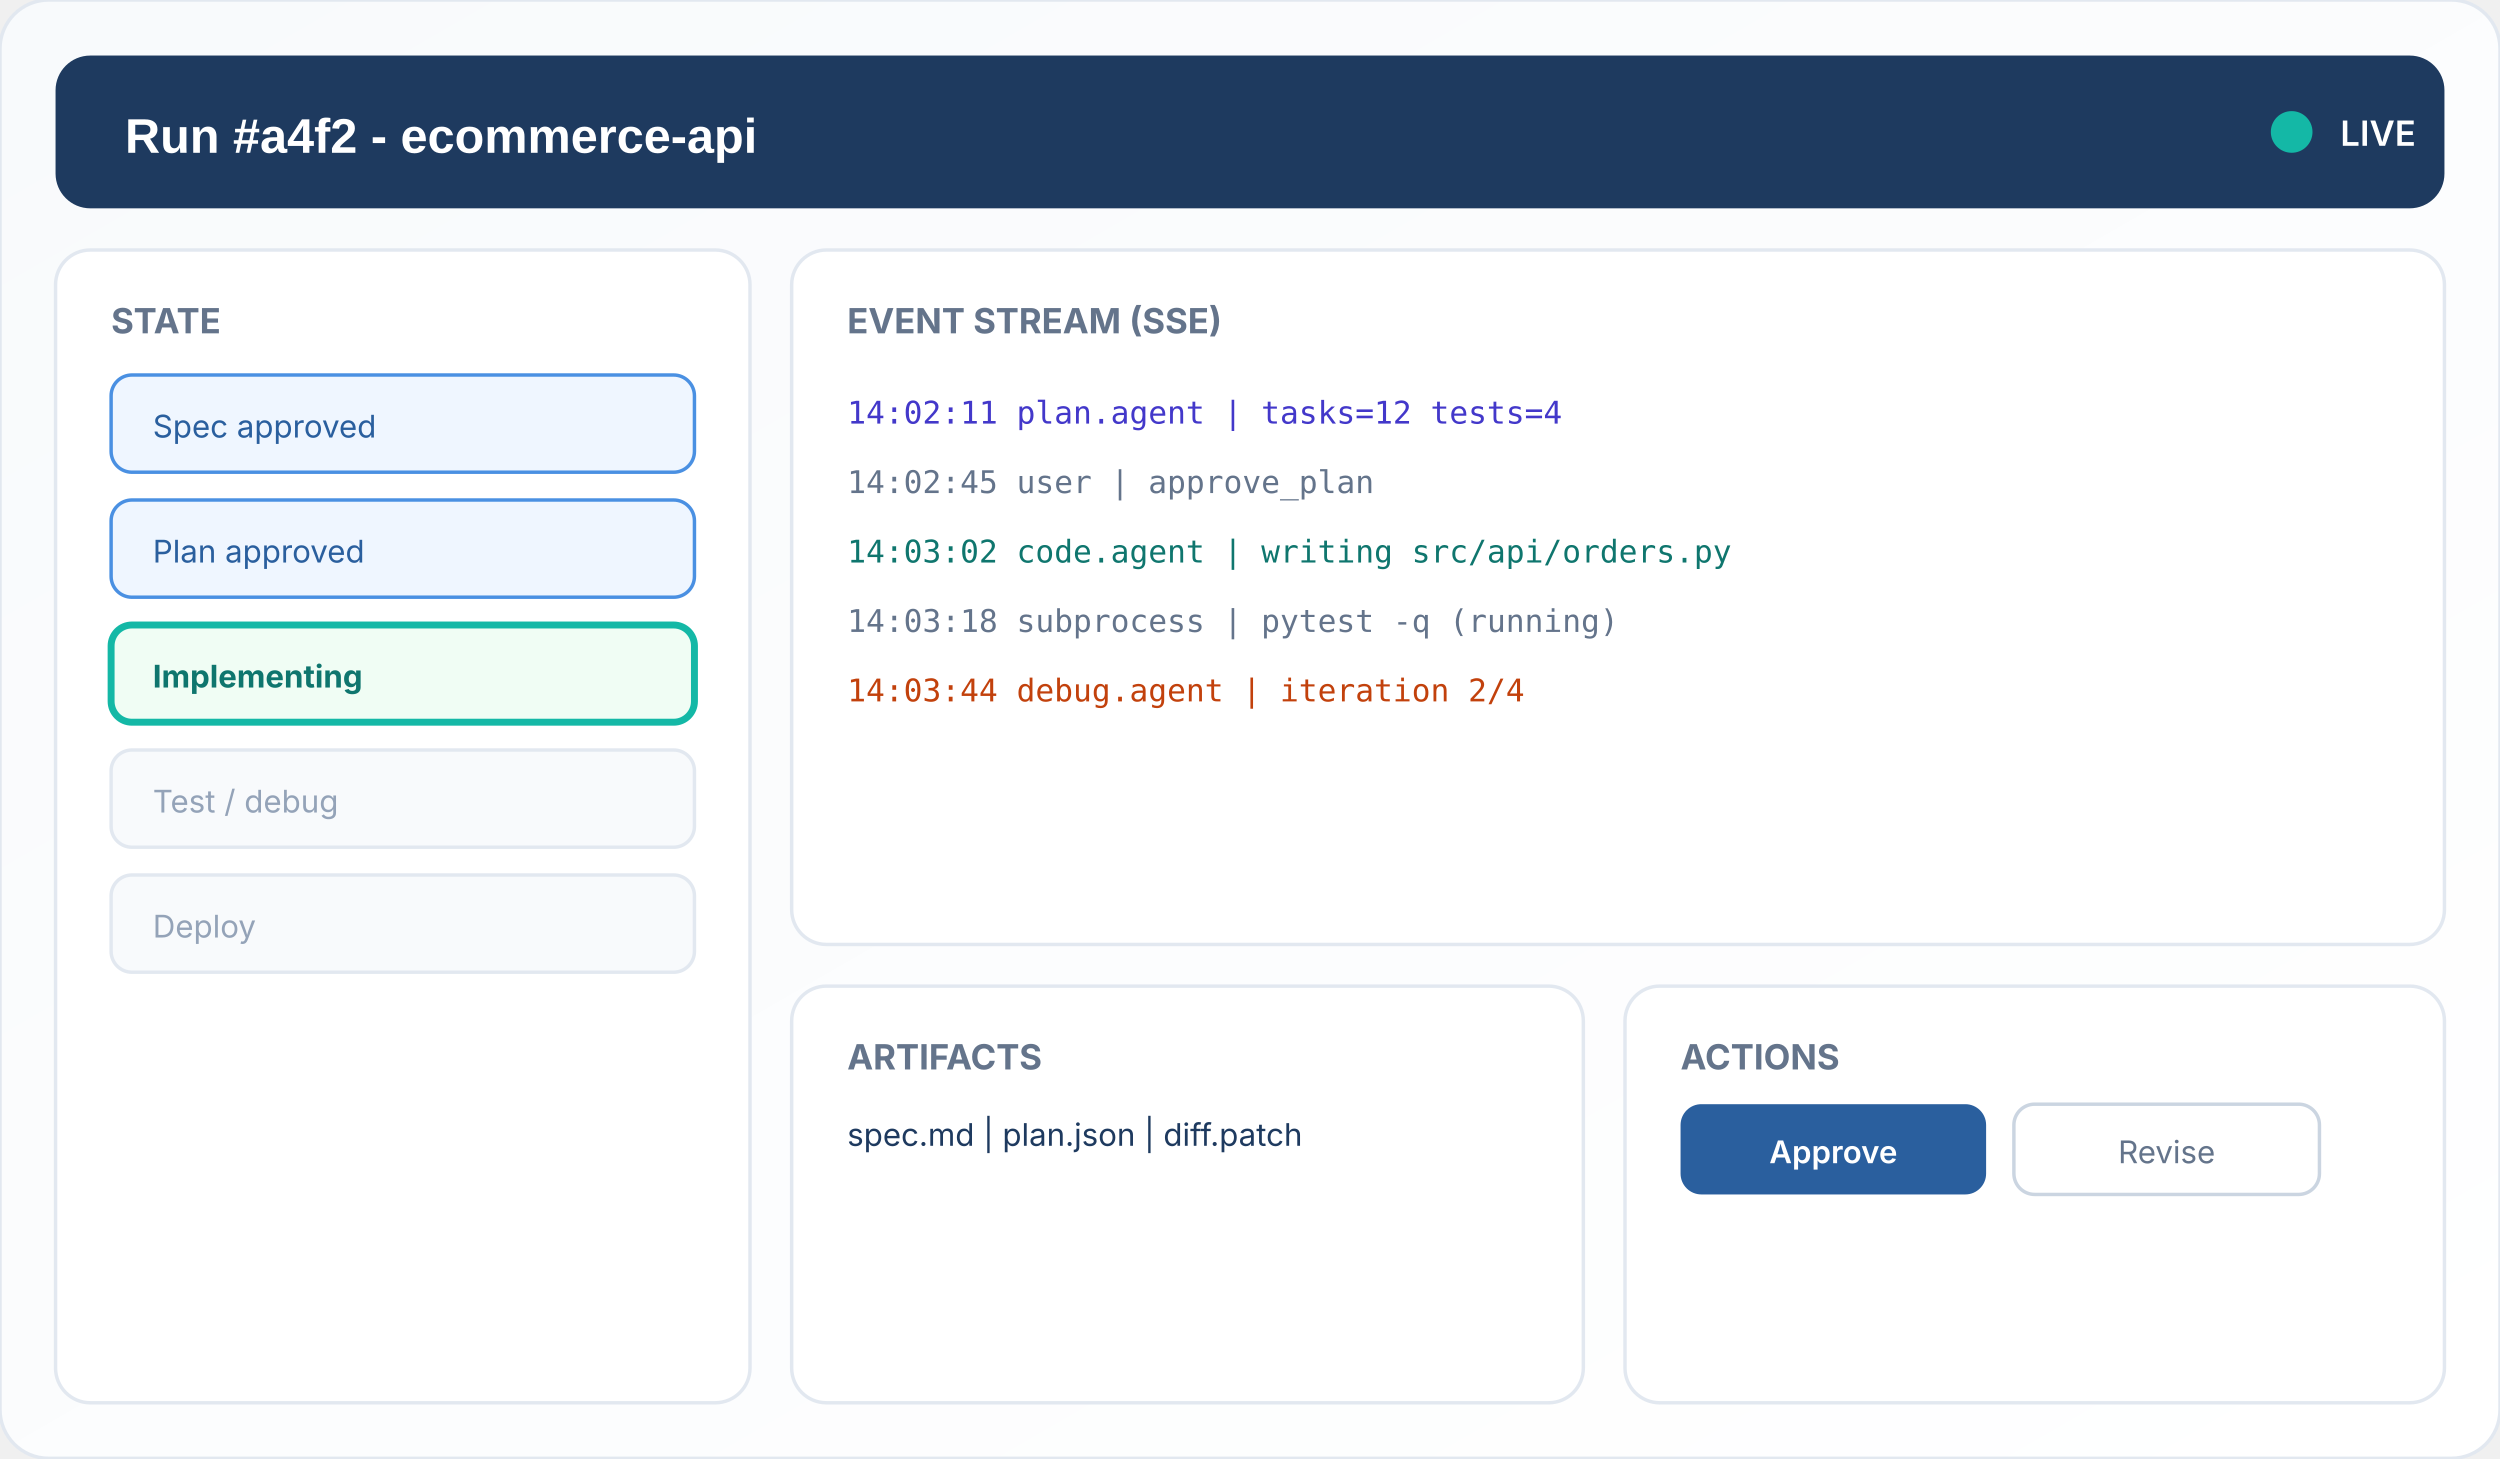
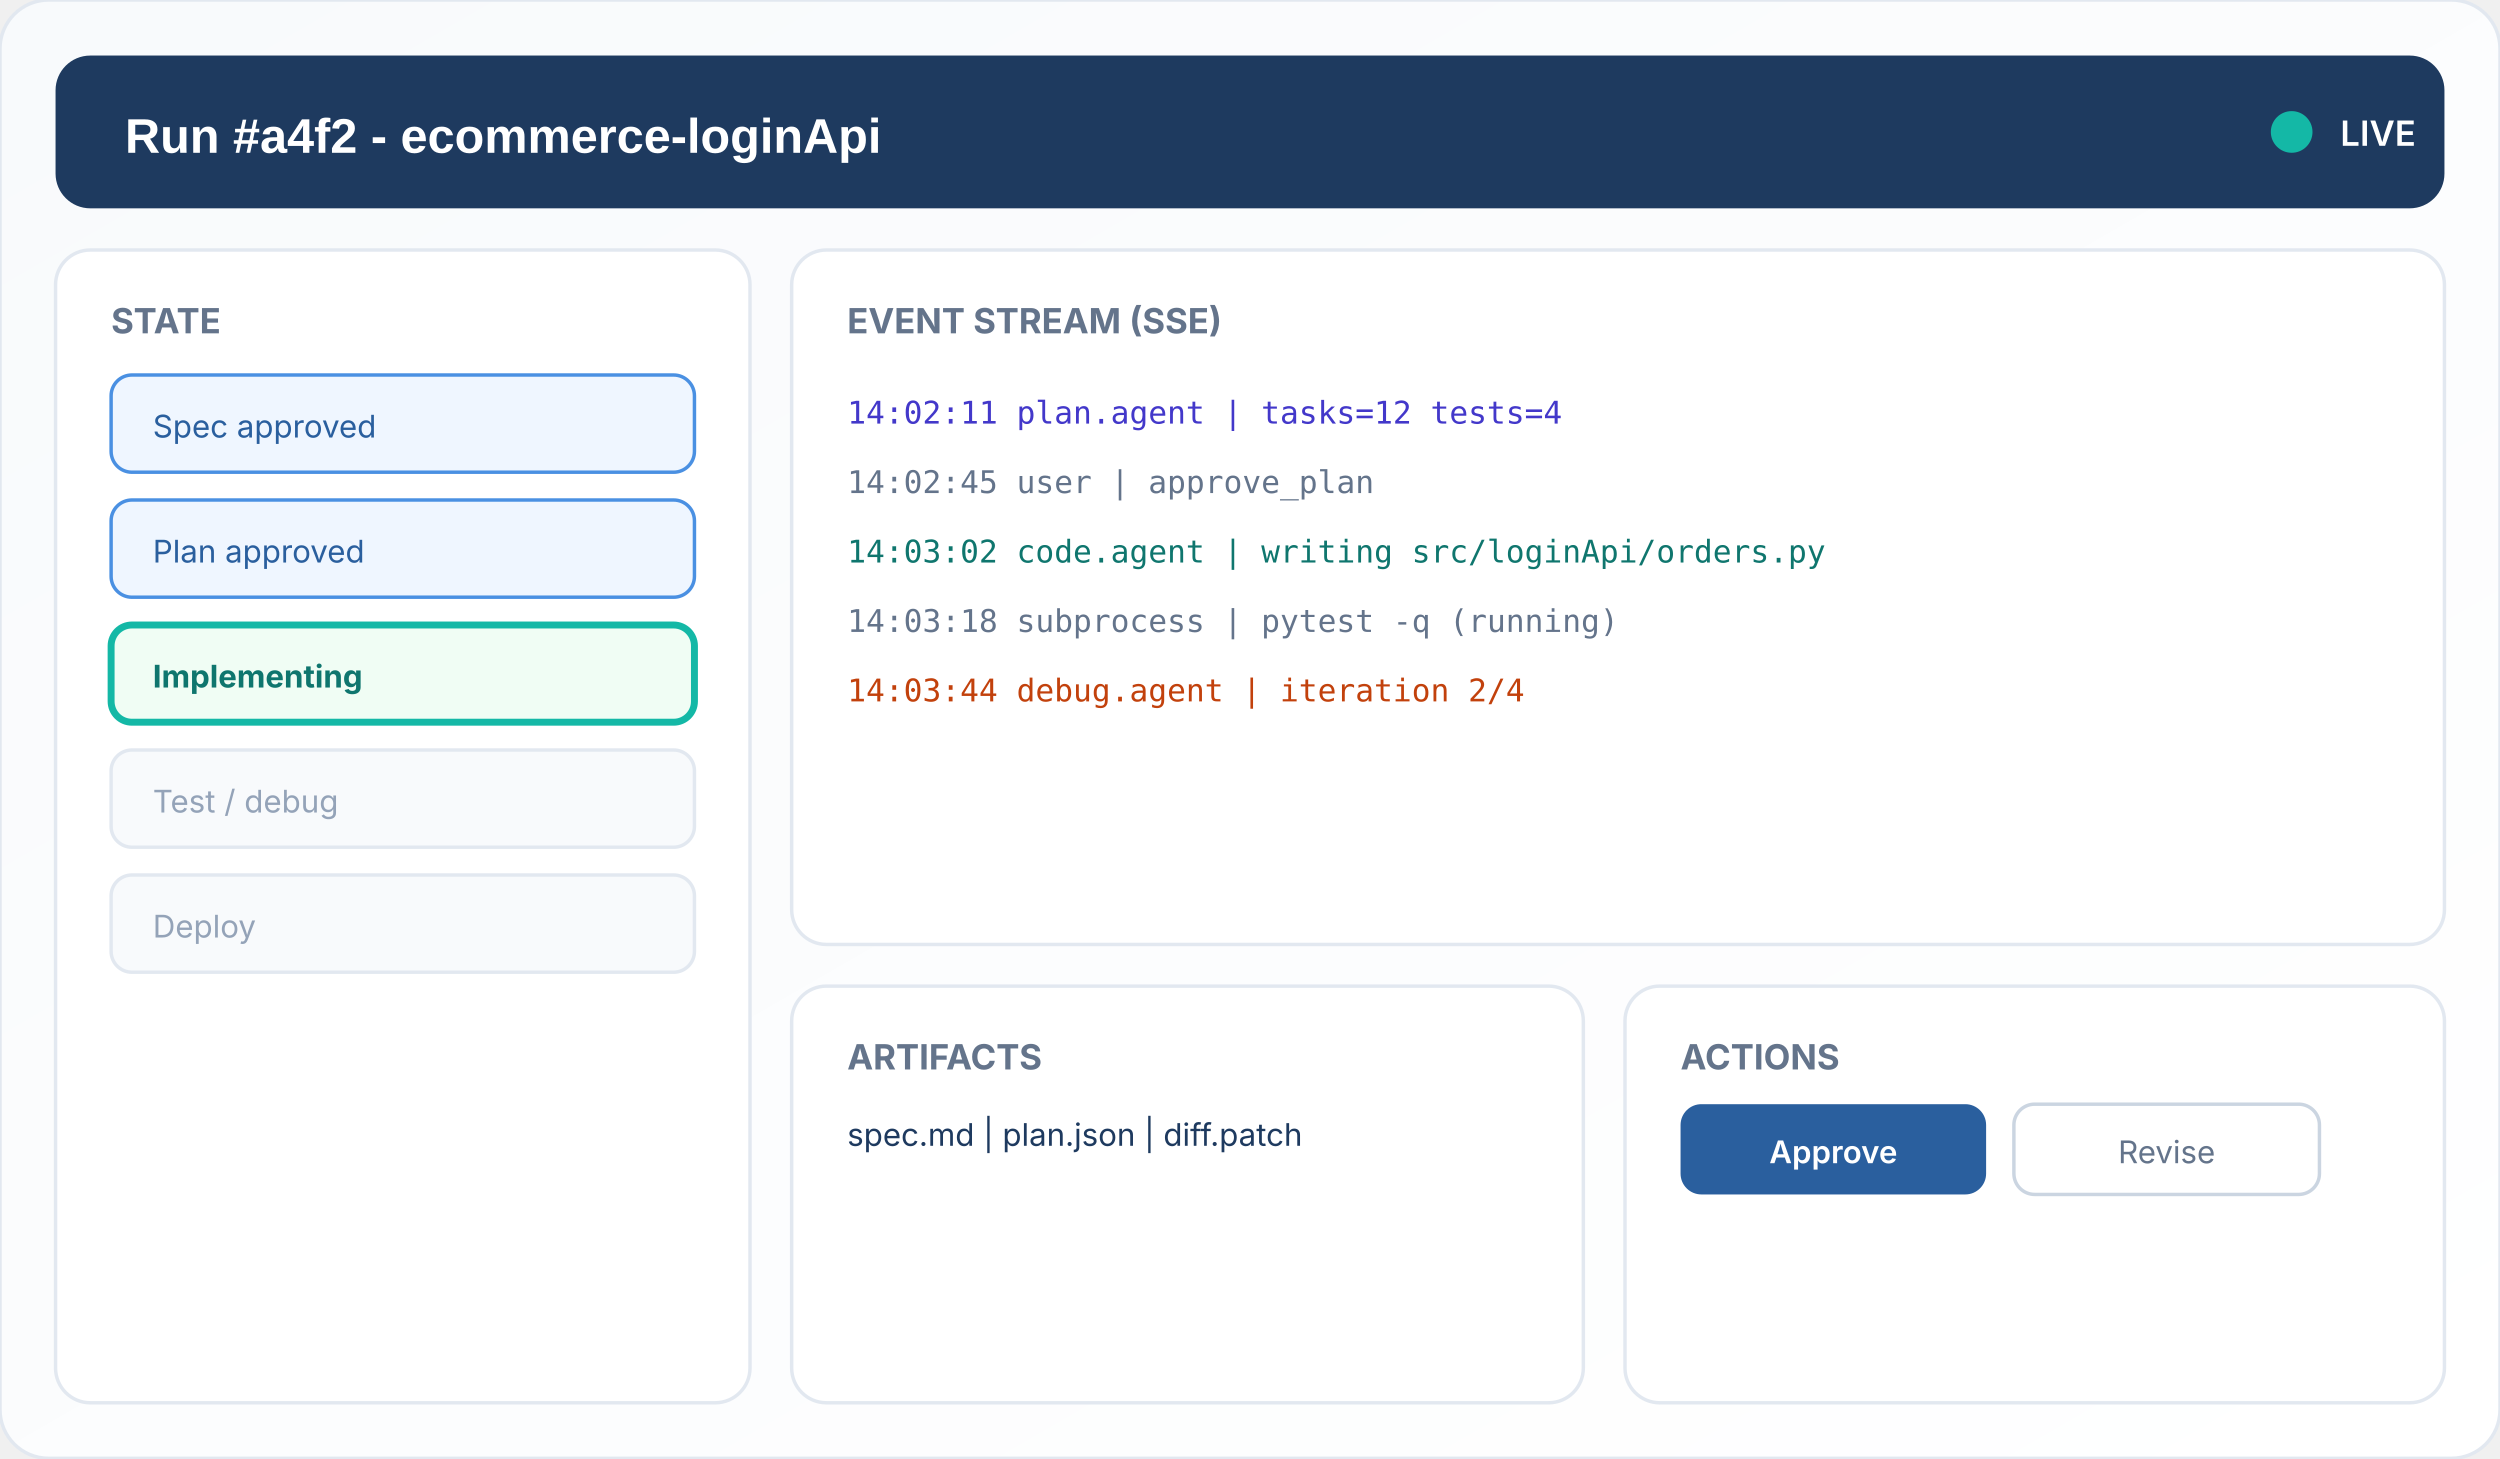
<svg xmlns="http://www.w3.org/2000/svg" viewBox="0 0 720 420" role="img" aria-label="Orchestri run dashboard">
  <defs>
    <linearGradient id="odBg" x1="0%" y1="0%" x2="100%" y2="100%">
      <stop offset="0%" stop-color="#F8FAFC" />
      <stop offset="100%" stop-color="#FFFFFF" />
    </linearGradient>
  </defs>
  <rect width="720" height="420" rx="14" fill="url(#odBg)" stroke="#E2E8F0" />
  <rect x="16" y="16" width="688" height="44" rx="10" fill="#1E3A5F" />
-   <text x="36" y="44" font-family="Space Grotesk,Arial,sans-serif" font-size="14" font-weight="800" fill="#FFFFFF">Run #a4f2 - ecommerce-api</text>
+   <text x="36" y="44" font-family="Space Grotesk,Arial,sans-serif" font-size="14" font-weight="800" fill="#FFFFFF">Run #a4f2 - ecommerce-loginApi</text>
  <circle cx="660" cy="38" r="6" fill="#14B8A6" />
  <text x="674" y="42" font-family="Inter,Arial,sans-serif" font-size="10" font-weight="600" fill="#FFFFFF">LIVE</text>
  <rect x="16" y="72" width="200" height="332" rx="10" fill="#FFFFFF" stroke="#E2E8F0" />
  <text x="32" y="96" font-family="Inter,Arial,sans-serif" font-size="10" font-weight="700" fill="#64748B">STATE</text>
  <rect x="32" y="108" width="168" height="28" rx="6" fill="#EFF6FF" stroke="#4A90E2" />
  <text x="44" y="126" font-family="Inter,Arial,sans-serif" font-size="9" fill="#2A5F9E">Spec approved</text>
  <rect x="32" y="144" width="168" height="28" rx="6" fill="#EFF6FF" stroke="#4A90E2" />
  <text x="44" y="162" font-family="Inter,Arial,sans-serif" font-size="9" fill="#2A5F9E">Plan approved</text>
  <rect x="32" y="180" width="168" height="28" rx="6" fill="#F0FDF4" stroke="#14B8A6" stroke-width="2" />
  <text x="44" y="198" font-family="Inter,Arial,sans-serif" font-size="9" font-weight="700" fill="#0F766E">Implementing</text>
  <rect x="32" y="216" width="168" height="28" rx="6" fill="#F8FAFC" stroke="#E2E8F0" />
  <text x="44" y="234" font-family="Inter,Arial,sans-serif" font-size="9" fill="#94A3B8">Test / debug</text>
  <rect x="32" y="252" width="168" height="28" rx="6" fill="#F8FAFC" stroke="#E2E8F0" />
  <text x="44" y="270" font-family="Inter,Arial,sans-serif" font-size="9" fill="#94A3B8">Deploy</text>
  <rect x="228" y="72" width="476" height="200" rx="10" fill="#FFFFFF" stroke="#E2E8F0" />
  <text x="244" y="96" font-family="Inter,Arial,sans-serif" font-size="10" font-weight="700" fill="#64748B">EVENT STREAM (SSE)</text>
  <text x="244" y="122" font-family="monospace" font-size="9" fill="#4338CA">14:02:11 plan.agent | tasks=12 tests=4</text>
  <text x="244" y="142" font-family="monospace" font-size="9" fill="#64748B">14:02:45 user | approve_plan</text>
-   <text x="244" y="162" font-family="monospace" font-size="9" fill="#0F766E">14:03:02 code.agent | writing src/api/orders.py</text>
+   <text x="244" y="162" font-family="monospace" font-size="9" fill="#0F766E">14:03:02 code.agent | writing src/loginApi/orders.py</text>
  <text x="244" y="182" font-family="monospace" font-size="9" fill="#64748B">14:03:18 subprocess | pytest -q (running)</text>
  <text x="244" y="202" font-family="monospace" font-size="9" fill="#C2410C">14:03:44 debug.agent | iteration 2/4</text>
  <rect x="228" y="284" width="228" height="120" rx="10" fill="#FFFFFF" stroke="#E2E8F0" />
  <text x="244" y="308" font-family="Inter,Arial,sans-serif" font-size="10" font-weight="700" fill="#64748B">ARTIFACTS</text>
  <text x="244" y="330" font-family="Inter,Arial,sans-serif" font-size="9" fill="#1E3A5F">spec.md | plan.json | diff.patch</text>
  <rect x="468" y="284" width="236" height="120" rx="10" fill="#FFFFFF" stroke="#E2E8F0" />
  <text x="484" y="308" font-family="Inter,Arial,sans-serif" font-size="10" font-weight="700" fill="#64748B">ACTIONS</text>
  <rect x="484" y="318" width="88" height="26" rx="6" fill="#2A5F9E" />
  <text x="528" y="335" text-anchor="middle" font-family="Inter,Arial,sans-serif" font-size="9" font-weight="600" fill="#FFFFFF">Approve</text>
  <rect x="580" y="318" width="88" height="26" rx="6" fill="#FFFFFF" stroke="#CBD5E1" />
  <text x="624" y="335" text-anchor="middle" font-family="Inter,Arial,sans-serif" font-size="9" fill="#64748B">Revise</text>
</svg>
